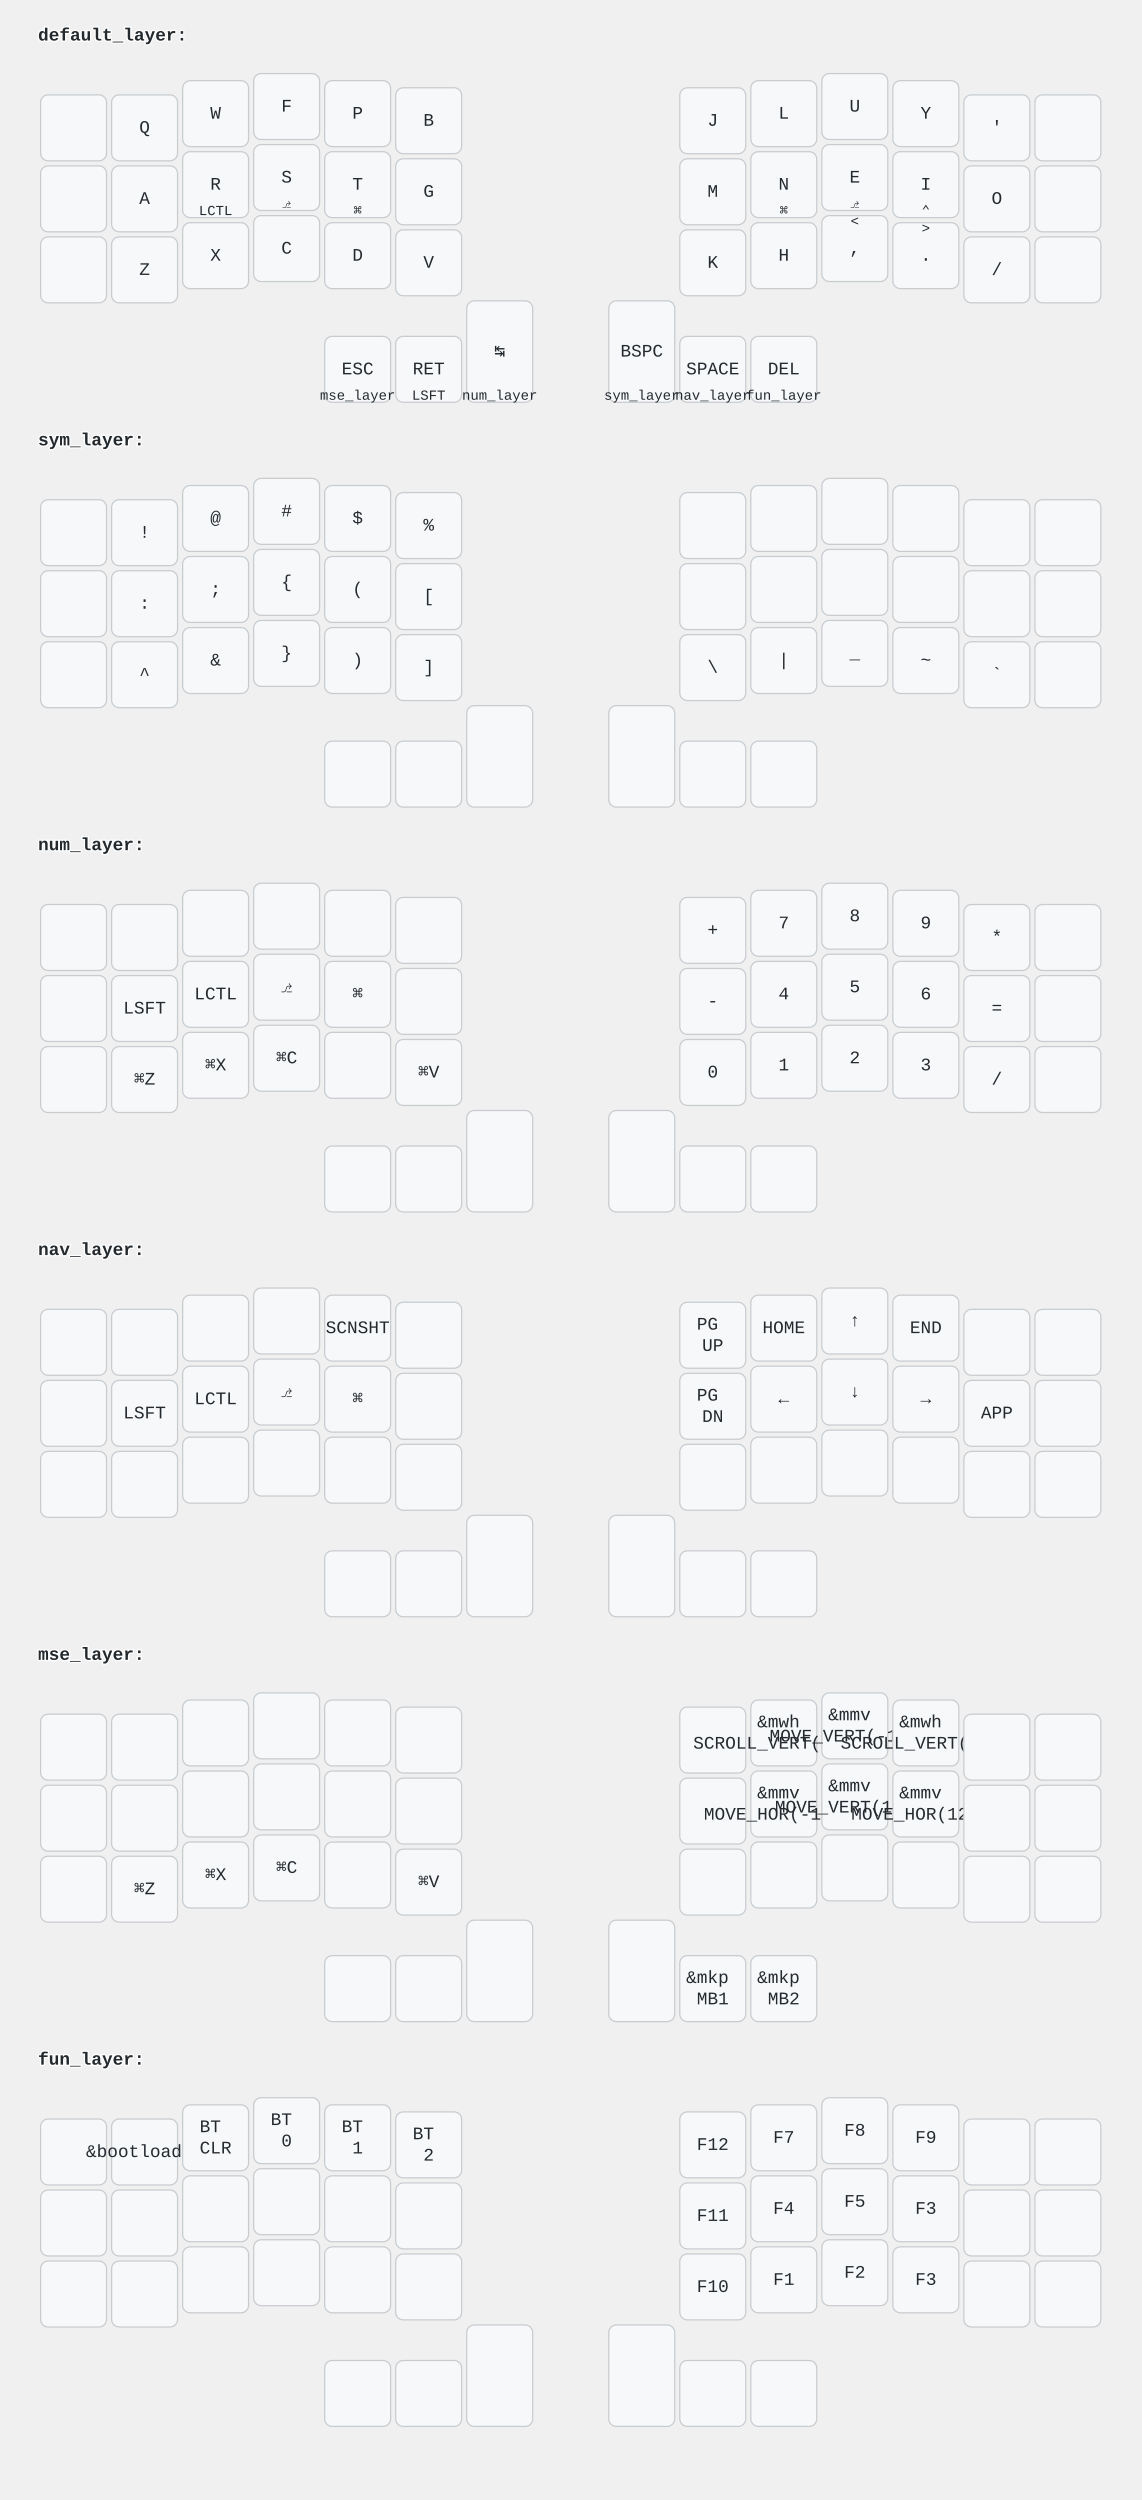
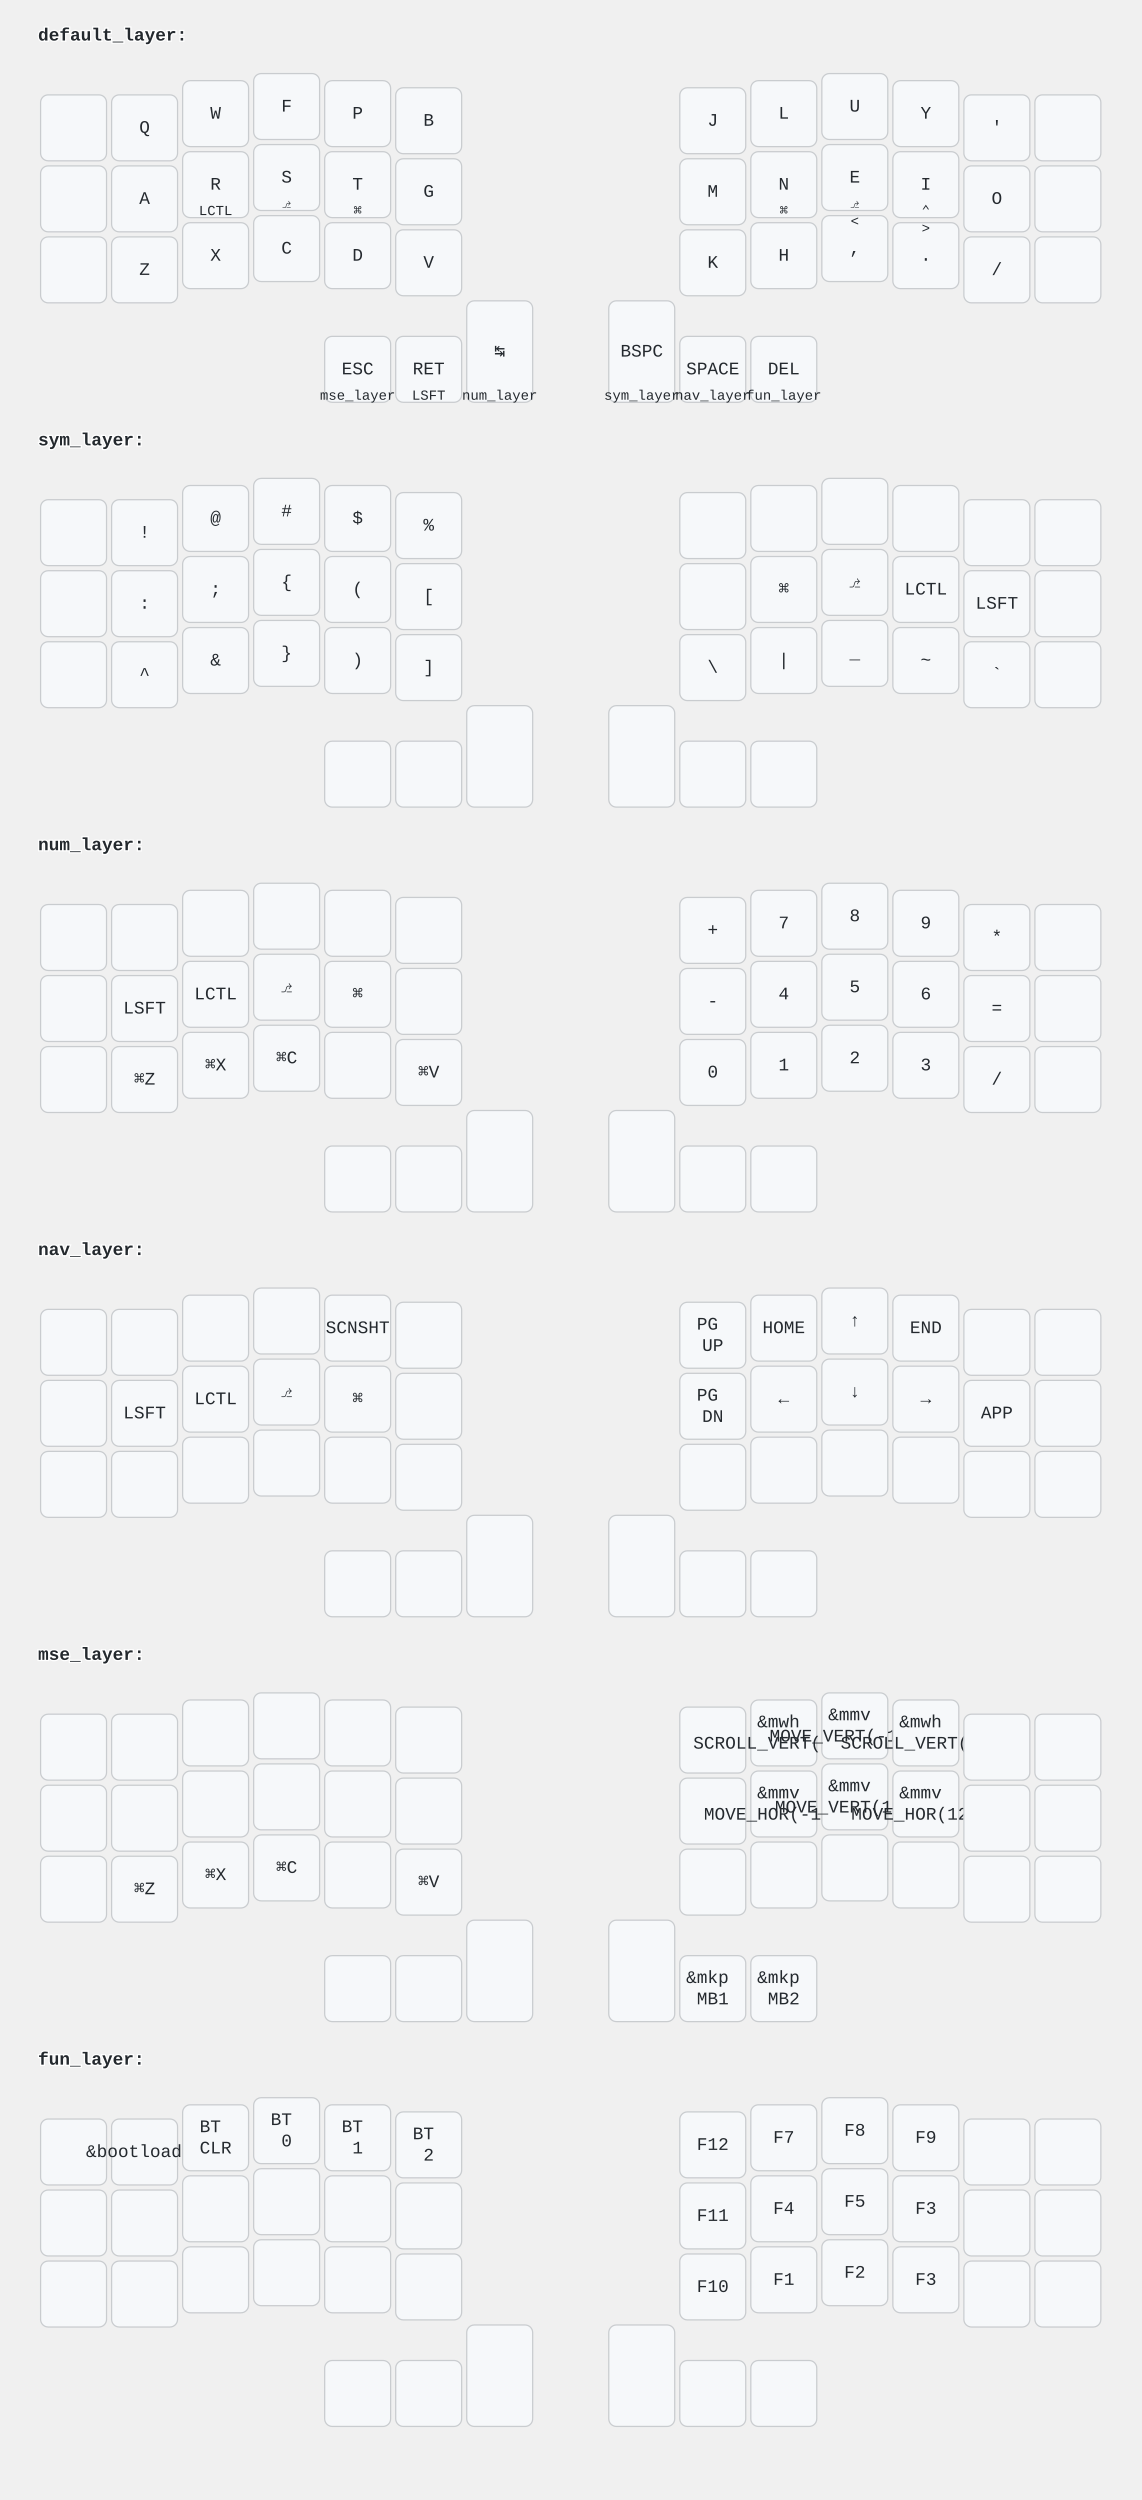
<svg xmlns="http://www.w3.org/2000/svg" width="900.0" height="1971.2" viewBox="0 0 900.0 1971.2">
  <style>/* font and background color specifications */
svg {
    font-family: SFMono-Regular,Consolas,Liberation Mono,Menlo,monospace;
    font-size: 14px;
    font-kerning: normal;
    text-rendering: optimizeLegibility;
    fill: #24292e;
}

/* default key styling */
rect {
    fill: #f6f8fa;
    stroke: #c9cccf;
    stroke-width: 1;
}

/* color accent for combo boxes */
rect.combo {
    fill: #cdf;
}

/* color accent for held keys */
rect.held, rect.combo.held {
    fill: #fdd;
}

/* color accent for ghost (optional) keys */
rect.ghost, rect.combo.ghost {
    fill: #ddd;
}

text {
    text-anchor: middle;
    dominant-baseline: middle;
}

/* styling for layer labels */
text.label {
    font-weight: bold;
    text-anchor: start;
    stroke: white;
    stroke-width: 2;
    paint-order: stroke;
}

/* styling for combo tap, and key hold/shifted label text */
text.combo, text.hold, text.shifted {
    font-size: 11px;
}

text.hold {
    text-anchor: middle;
    dominant-baseline: auto;
}

text.shifted {
    text-anchor: middle;
    dominant-baseline: hanging;
}

/* styling for hold/shifted label text in combo box */
text.combo.hold, text.combo.shifted {
    font-size: 8px;
}

/* styling for combo dendrons */
path {
    stroke-width: 1;
    stroke: gray;
    fill: none;
}
</style>
  <g class="layer-default_layer">
    <text x="30.0" y="28.0" class="label">default_layer:</text>
    <rect rx="6.0" ry="6.0" x="32.0" y="74.8" width="52.0" height="52.0" class="" />
    <rect rx="6.0" ry="6.0" x="88.0" y="74.8" width="52.0" height="52.0" class="" />
    <text x="114.0" y="100.8" class="tap">Q</text>
    <rect rx="6.0" ry="6.0" x="144.0" y="63.6" width="52.0" height="52.0" class="" />
    <text x="170.0" y="89.6" class="tap">W</text>
    <rect rx="6.0" ry="6.0" x="200.0" y="58.0" width="52.0" height="52.0" class="" />
    <text x="226.0" y="84.0" class="tap">F</text>
    <rect rx="6.0" ry="6.0" x="256.0" y="63.6" width="52.0" height="52.0" class="" />
    <text x="282.0" y="89.6" class="tap">P</text>
    <rect rx="6.0" ry="6.0" x="312.0" y="69.2" width="52.0" height="52.0" class="" />
    <text x="338.0" y="95.2" class="tap">B</text>
    <rect rx="6.0" ry="6.0" x="536.0" y="69.2" width="52.0" height="52.0" class="" />
    <text x="562.0" y="95.2" class="tap">J</text>
    <rect rx="6.0" ry="6.0" x="592.0" y="63.6" width="52.0" height="52.0" class="" />
    <text x="618.0" y="89.6" class="tap">L</text>
    <rect rx="6.0" ry="6.0" x="648.0" y="58.0" width="52.0" height="52.0" class="" />
    <text x="674.0" y="84.0" class="tap">U</text>
    <rect rx="6.0" ry="6.0" x="704.0" y="63.6" width="52.0" height="52.0" class="" />
    <text x="730.0" y="89.6" class="tap">Y</text>
    <rect rx="6.0" ry="6.0" x="760.0" y="74.8" width="52.0" height="52.0" class="" />
    <text x="786.0" y="100.8" class="tap">'</text>
    <rect rx="6.0" ry="6.0" x="816.0" y="74.8" width="52.0" height="52.0" class="" />
    <rect rx="6.0" ry="6.0" x="32.0" y="130.8" width="52.0" height="52.0" class="" />
    <rect rx="6.0" ry="6.0" x="88.0" y="130.8" width="52.0" height="52.0" class="" />
    <text x="114.0" y="156.8" class="tap">A</text>
    <rect rx="6.0" ry="6.0" x="144.0" y="119.6" width="52.0" height="52.0" class="" />
    <text x="170.0" y="145.6" class="tap">R</text>
    <text x="170.0" y="169.6" class="hold">LCTL</text>
    <rect rx="6.0" ry="6.0" x="200.0" y="114.0" width="52.0" height="52.0" class="" />
    <text x="226.0" y="140.0" class="tap">S</text>
    <text x="226.0" y="164.0" class="hold">⎇</text>
    <rect rx="6.0" ry="6.0" x="256.0" y="119.6" width="52.0" height="52.0" class="" />
    <text x="282.0" y="145.6" class="tap">T</text>
    <text x="282.0" y="169.6" class="hold">⌘</text>
    <rect rx="6.0" ry="6.0" x="312.0" y="125.2" width="52.0" height="52.0" class="" />
    <text x="338.0" y="151.2" class="tap">G</text>
    <rect rx="6.0" ry="6.0" x="536.0" y="125.2" width="52.0" height="52.0" class="" />
    <text x="562.0" y="151.2" class="tap">M</text>
    <rect rx="6.0" ry="6.0" x="592.0" y="119.6" width="52.0" height="52.0" class="" />
    <text x="618.0" y="145.6" class="tap">N</text>
    <text x="618.0" y="169.6" class="hold">⌘</text>
    <rect rx="6.0" ry="6.0" x="648.0" y="114.0" width="52.0" height="52.0" class="" />
    <text x="674.0" y="140.0" class="tap">E</text>
    <text x="674.0" y="164.0" class="hold">⎇</text>
    <rect rx="6.0" ry="6.0" x="704.0" y="119.6" width="52.0" height="52.0" class="" />
    <text x="730.0" y="145.6" class="tap">I</text>
    <text x="730.0" y="169.6" class="hold">⌃</text>
    <rect rx="6.0" ry="6.0" x="760.0" y="130.8" width="52.0" height="52.0" class="" />
    <text x="786.0" y="156.8" class="tap">O</text>
    <rect rx="6.0" ry="6.0" x="816.0" y="130.8" width="52.0" height="52.0" class="" />
    <rect rx="6.0" ry="6.0" x="32.0" y="186.8" width="52.0" height="52.0" class="" />
    <rect rx="6.0" ry="6.0" x="88.0" y="186.8" width="52.0" height="52.0" class="" />
    <text x="114.0" y="212.8" class="tap">Z</text>
    <rect rx="6.0" ry="6.0" x="144.0" y="175.6" width="52.0" height="52.0" class="" />
    <text x="170.0" y="201.6" class="tap">X</text>
    <rect rx="6.0" ry="6.0" x="200.0" y="170.0" width="52.0" height="52.0" class="" />
    <text x="226.0" y="196.0" class="tap">C</text>
    <rect rx="6.0" ry="6.0" x="256.0" y="175.6" width="52.0" height="52.0" class="" />
    <text x="282.0" y="201.6" class="tap">D</text>
    <rect rx="6.0" ry="6.0" x="312.0" y="181.2" width="52.0" height="52.0" class="" />
    <text x="338.0" y="207.2" class="tap">V</text>
    <rect rx="6.0" ry="6.0" x="536.0" y="181.2" width="52.0" height="52.0" class="" />
    <text x="562.0" y="207.2" class="tap">K</text>
    <rect rx="6.0" ry="6.0" x="592.0" y="175.6" width="52.0" height="52.0" class="" />
    <text x="618.0" y="201.6" class="tap">H</text>
    <rect rx="6.0" ry="6.0" x="648.0" y="170.0" width="52.0" height="52.0" class="" />
    <text x="674.0" y="196.0" class="tap">,</text>
    <text x="674.0" y="172.0" class="shifted">&lt;</text>
    <rect rx="6.0" ry="6.0" x="704.0" y="175.6" width="52.0" height="52.0" class="" />
    <text x="730.0" y="201.6" class="tap">.</text>
    <text x="730.0" y="177.6" class="shifted">&gt;</text>
    <rect rx="6.0" ry="6.0" x="760.0" y="186.8" width="52.0" height="52.0" class="" />
    <text x="786.0" y="212.8" class="tap">/</text>
    <rect rx="6.0" ry="6.0" x="816.0" y="186.8" width="52.0" height="52.0" class="" />
    <rect rx="6.0" ry="6.0" x="256.0" y="265.2" width="52.0" height="52.0" class="" />
    <text x="282.0" y="291.2" class="tap">ESC</text>
    <text x="282.0" y="315.2" class="hold">mse_layer</text>
    <rect rx="6.0" ry="6.0" x="312.0" y="265.2" width="52.0" height="52.0" class="" />
    <text x="338.0" y="291.2" class="tap">RET</text>
    <text x="338.0" y="315.2" class="hold">LSFT</text>
    <rect rx="6.0" ry="6.0" x="368.0" y="237.2" width="52.0" height="80.0" class="" />
    <text x="394.0" y="277.2" class="tap">↹</text>
    <text x="394.0" y="315.2" class="hold">num_layer</text>
    <rect rx="6.0" ry="6.0" x="480.0" y="237.2" width="52.0" height="80.0" class="" />
    <text x="506.0" y="277.2" class="tap">BSPC</text>
    <text x="506.0" y="315.2" class="hold">sym_layer</text>
    <rect rx="6.0" ry="6.0" x="536.0" y="265.2" width="52.0" height="52.0" class="" />
    <text x="562.0" y="291.2" class="tap">SPACE</text>
    <text x="562.0" y="315.2" class="hold">nav_layer</text>
    <rect rx="6.0" ry="6.0" x="592.0" y="265.2" width="52.0" height="52.0" class="" />
    <text x="618.0" y="291.2" class="tap">DEL</text>
    <text x="618.0" y="315.2" class="hold">fun_layer</text>
  </g>
  <g class="layer-sym_layer">
    <text x="30.0" y="347.2" class="label">sym_layer:</text>
    <rect rx="6.0" ry="6.0" x="32.0" y="394" width="52.0" height="52.0" class="" />
    <rect rx="6.0" ry="6.0" x="88.0" y="394" width="52.0" height="52.0" class="" />
    <text x="114.0" y="420" class="tap">!</text>
    <rect rx="6.0" ry="6.0" x="144.0" y="382.8" width="52.0" height="52.0" class="" />
    <text x="170.0" y="408.8" class="tap">@</text>
    <rect rx="6.0" ry="6.0" x="200.0" y="377.2" width="52.0" height="52.0" class="" />
    <text x="226.0" y="403.2" class="tap">#</text>
    <rect rx="6.0" ry="6.0" x="256.0" y="382.8" width="52.0" height="52.0" class="" />
    <text x="282.0" y="408.8" class="tap">$</text>
    <rect rx="6.0" ry="6.0" x="312.0" y="388.4" width="52.0" height="52.0" class="" />
    <text x="338.0" y="414.4" class="tap">%</text>
    <rect rx="6.0" ry="6.0" x="536.0" y="388.4" width="52.0" height="52.0" class="" />
    <rect rx="6.0" ry="6.0" x="592.0" y="382.8" width="52.0" height="52.0" class="" />
    <rect rx="6.0" ry="6.0" x="648.0" y="377.2" width="52.0" height="52.0" class="" />
    <rect rx="6.0" ry="6.0" x="704.0" y="382.8" width="52.0" height="52.0" class="" />
    <rect rx="6.0" ry="6.0" x="760.0" y="394" width="52.0" height="52.0" class="" />
    <rect rx="6.0" ry="6.0" x="816.0" y="394" width="52.0" height="52.0" class="" />
    <rect rx="6.0" ry="6.0" x="32.0" y="450" width="52.0" height="52.0" class="" />
    <rect rx="6.0" ry="6.0" x="88.0" y="450" width="52.0" height="52.0" class="" />
    <text x="114.0" y="476" class="tap">:</text>
    <rect rx="6.0" ry="6.0" x="144.0" y="438.8" width="52.0" height="52.0" class="" />
    <text x="170.0" y="464.8" class="tap">;</text>
    <rect rx="6.0" ry="6.0" x="200.0" y="433.2" width="52.0" height="52.0" class="" />
    <text x="226.0" y="459.2" class="tap">{</text>
    <rect rx="6.0" ry="6.0" x="256.0" y="438.8" width="52.0" height="52.0" class="" />
    <text x="282.0" y="464.8" class="tap">(</text>
    <rect rx="6.0" ry="6.0" x="312.0" y="444.4" width="52.0" height="52.0" class="" />
    <text x="338.0" y="470.4" class="tap">[</text>
    <rect rx="6.0" ry="6.0" x="536.0" y="444.4" width="52.0" height="52.0" class="" />
    <rect rx="6.0" ry="6.0" x="592.0" y="438.8" width="52.0" height="52.0" class="" />
+     <text x="618.0" y="464.8" class="tap">⌘</text>
    <rect rx="6.0" ry="6.0" x="648.0" y="433.2" width="52.0" height="52.0" class="" />
+     <text x="674.0" y="459.2" class="tap">⎇</text>
    <rect rx="6.0" ry="6.0" x="704.0" y="438.8" width="52.0" height="52.0" class="" />
+     <text x="730.0" y="464.8" class="tap">LCTL</text>
    <rect rx="6.0" ry="6.0" x="760.0" y="450" width="52.0" height="52.0" class="" />
+     <text x="786.0" y="476" class="tap">LSFT</text>
    <rect rx="6.0" ry="6.0" x="816.0" y="450" width="52.0" height="52.0" class="" />
    <rect rx="6.0" ry="6.0" x="32.0" y="506.0" width="52.0" height="52.0" class="" />
    <rect rx="6.0" ry="6.0" x="88.0" y="506.0" width="52.0" height="52.0" class="" />
    <text x="114.0" y="532.0" class="tap">^</text>
    <rect rx="6.0" ry="6.0" x="144.0" y="494.8" width="52.0" height="52.0" class="" />
    <text x="170.0" y="520.8" class="tap">&amp;</text>
    <rect rx="6.0" ry="6.0" x="200.0" y="489.2" width="52.0" height="52.0" class="" />
    <text x="226.0" y="515.2" class="tap">}</text>
    <rect rx="6.0" ry="6.0" x="256.0" y="494.8" width="52.0" height="52.0" class="" />
    <text x="282.0" y="520.8" class="tap">)</text>
    <rect rx="6.0" ry="6.0" x="312.0" y="500.4" width="52.0" height="52.0" class="" />
    <text x="338.0" y="526.4" class="tap">]</text>
    <rect rx="6.0" ry="6.0" x="536.0" y="500.4" width="52.0" height="52.0" class="" />
    <text x="562.0" y="526.4" class="tap">\</text>
    <rect rx="6.0" ry="6.0" x="592.0" y="494.8" width="52.0" height="52.0" class="" />
    <text x="618.0" y="520.8" class="tap">|</text>
    <rect rx="6.0" ry="6.0" x="648.0" y="489.2" width="52.0" height="52.0" class="" />
    <text x="674.0" y="515.2" class="tap">_</text>
    <rect rx="6.0" ry="6.0" x="704.0" y="494.8" width="52.0" height="52.0" class="" />
    <text x="730.0" y="520.8" class="tap">~</text>
    <rect rx="6.0" ry="6.0" x="760.0" y="506.0" width="52.0" height="52.0" class="" />
    <text x="786.0" y="532.0" class="tap">`</text>
    <rect rx="6.0" ry="6.0" x="816.0" y="506.0" width="52.0" height="52.0" class="" />
    <rect rx="6.0" ry="6.0" x="256.0" y="584.4" width="52.0" height="52.0" class="" />
    <rect rx="6.0" ry="6.0" x="312.0" y="584.4" width="52.0" height="52.0" class="" />
    <rect rx="6.0" ry="6.0" x="368.0" y="556.4" width="52.0" height="80.0" class="" />
    <rect rx="6.0" ry="6.0" x="480.0" y="556.4" width="52.0" height="80.0" class="" />
    <rect rx="6.0" ry="6.0" x="536.0" y="584.4" width="52.0" height="52.0" class="" />
    <rect rx="6.0" ry="6.0" x="592.0" y="584.4" width="52.0" height="52.0" class="" />
  </g>
  <g class="layer-num_layer">
    <text x="30.0" y="666.4" class="label">num_layer:</text>
    <rect rx="6.0" ry="6.0" x="32.0" y="713.2" width="52.0" height="52.0" class="" />
    <rect rx="6.0" ry="6.0" x="88.0" y="713.2" width="52.0" height="52.0" class="" />
    <rect rx="6.0" ry="6.0" x="144.0" y="702" width="52.0" height="52.0" class="" />
    <rect rx="6.0" ry="6.0" x="200.0" y="696.4" width="52.0" height="52.0" class="" />
    <rect rx="6.0" ry="6.0" x="256.0" y="702" width="52.0" height="52.0" class="" />
    <rect rx="6.0" ry="6.0" x="312.0" y="707.6" width="52.0" height="52.0" class="" />
    <rect rx="6.0" ry="6.0" x="536.0" y="707.6" width="52.0" height="52.0" class="" />
    <text x="562.0" y="733.6" class="tap">+</text>
    <rect rx="6.0" ry="6.0" x="592.0" y="702" width="52.0" height="52.0" class="" />
    <text x="618.0" y="728" class="tap">7</text>
    <rect rx="6.0" ry="6.0" x="648.0" y="696.4" width="52.0" height="52.0" class="" />
    <text x="674.0" y="722.4" class="tap">8</text>
    <rect rx="6.0" ry="6.0" x="704.0" y="702" width="52.0" height="52.0" class="" />
    <text x="730.0" y="728" class="tap">9</text>
    <rect rx="6.0" ry="6.0" x="760.0" y="713.2" width="52.0" height="52.0" class="" />
    <text x="786.0" y="739.2" class="tap">*</text>
    <rect rx="6.0" ry="6.0" x="816.0" y="713.2" width="52.0" height="52.0" class="" />
    <rect rx="6.0" ry="6.0" x="32.0" y="769.2" width="52.0" height="52.0" class="" />
    <rect rx="6.0" ry="6.0" x="88.0" y="769.2" width="52.0" height="52.0" class="" />
    <text x="114.0" y="795.2" class="tap">LSFT</text>
    <rect rx="6.0" ry="6.0" x="144.0" y="758" width="52.0" height="52.0" class="" />
    <text x="170.0" y="784" class="tap">LCTL</text>
    <rect rx="6.0" ry="6.0" x="200.0" y="752.4" width="52.0" height="52.0" class="" />
    <text x="226.0" y="778.4" class="tap">⎇</text>
    <rect rx="6.0" ry="6.0" x="256.0" y="758" width="52.0" height="52.0" class="" />
    <text x="282.0" y="784" class="tap">⌘</text>
    <rect rx="6.0" ry="6.0" x="312.0" y="763.6" width="52.0" height="52.0" class="" />
    <rect rx="6.0" ry="6.0" x="536.0" y="763.6" width="52.0" height="52.0" class="" />
    <text x="562.0" y="789.6" class="tap">-</text>
    <rect rx="6.0" ry="6.0" x="592.0" y="758" width="52.0" height="52.0" class="" />
    <text x="618.0" y="784" class="tap">4</text>
    <rect rx="6.0" ry="6.0" x="648.0" y="752.4" width="52.0" height="52.0" class="" />
    <text x="674.0" y="778.4" class="tap">5</text>
    <rect rx="6.0" ry="6.0" x="704.0" y="758" width="52.0" height="52.0" class="" />
    <text x="730.0" y="784" class="tap">6</text>
    <rect rx="6.0" ry="6.0" x="760.0" y="769.2" width="52.0" height="52.0" class="" />
    <text x="786.0" y="795.2" class="tap">=</text>
    <rect rx="6.0" ry="6.0" x="816.0" y="769.2" width="52.0" height="52.0" class="" />
    <rect rx="6.0" ry="6.0" x="32.0" y="825.2" width="52.0" height="52.0" class="" />
    <rect rx="6.0" ry="6.0" x="88.0" y="825.2" width="52.0" height="52.0" class="" />
    <text x="114.0" y="851.2" class="tap">⌘Z</text>
    <rect rx="6.0" ry="6.0" x="144.0" y="814" width="52.0" height="52.0" class="" />
    <text x="170.0" y="840" class="tap">⌘X</text>
    <rect rx="6.0" ry="6.0" x="200.0" y="808.4" width="52.0" height="52.0" class="" />
    <text x="226.0" y="834.4" class="tap">⌘C</text>
    <rect rx="6.0" ry="6.0" x="256.0" y="814" width="52.0" height="52.0" class="" />
    <rect rx="6.0" ry="6.0" x="312.0" y="819.6" width="52.0" height="52.0" class="" />
    <text x="338.0" y="845.6" class="tap">⌘V</text>
    <rect rx="6.0" ry="6.0" x="536.0" y="819.6" width="52.0" height="52.0" class="" />
    <text x="562.0" y="845.6" class="tap">0</text>
    <rect rx="6.0" ry="6.0" x="592.0" y="814" width="52.0" height="52.0" class="" />
    <text x="618.0" y="840" class="tap">1</text>
    <rect rx="6.0" ry="6.0" x="648.0" y="808.4" width="52.0" height="52.0" class="" />
    <text x="674.0" y="834.4" class="tap">2</text>
    <rect rx="6.0" ry="6.0" x="704.0" y="814" width="52.0" height="52.0" class="" />
    <text x="730.0" y="840" class="tap">3</text>
    <rect rx="6.0" ry="6.0" x="760.0" y="825.2" width="52.0" height="52.0" class="" />
    <text x="786.0" y="851.2" class="tap">/</text>
    <rect rx="6.0" ry="6.0" x="816.0" y="825.2" width="52.0" height="52.0" class="" />
    <rect rx="6.0" ry="6.0" x="256.0" y="903.6" width="52.0" height="52.0" class="" />
    <rect rx="6.0" ry="6.0" x="312.0" y="903.6" width="52.0" height="52.0" class="" />
    <rect rx="6.0" ry="6.0" x="368.0" y="875.6" width="52.0" height="80.0" class="" />
    <rect rx="6.0" ry="6.0" x="480.0" y="875.6" width="52.0" height="80.0" class="" />
    <rect rx="6.0" ry="6.0" x="536.0" y="903.6" width="52.0" height="52.0" class="" />
    <rect rx="6.0" ry="6.0" x="592.0" y="903.6" width="52.0" height="52.0" class="" />
  </g>
  <g class="layer-nav_layer">
    <text x="30.0" y="985.6" class="label">nav_layer:</text>
    <rect rx="6.0" ry="6.0" x="32.0" y="1032.4" width="52.0" height="52.0" class="" />
    <rect rx="6.0" ry="6.0" x="88.0" y="1032.4" width="52.0" height="52.0" class="" />
    <rect rx="6.0" ry="6.0" x="144.0" y="1021.2" width="52.0" height="52.0" class="" />
    <rect rx="6.0" ry="6.0" x="200.0" y="1015.6" width="52.0" height="52.0" class="" />
    <rect rx="6.0" ry="6.0" x="256.0" y="1021.2" width="52.0" height="52.0" class="" />
    <text x="282.0" y="1047.2" class="tap">SCNSHT</text>
    <rect rx="6.0" ry="6.0" x="312.0" y="1026.8" width="52.0" height="52.0" class="" />
    <rect rx="6.0" ry="6.0" x="536.0" y="1026.8" width="52.0" height="52.0" class="" />
    <text x="562.0" y="1052.8" class="tap">
      <tspan x="562.0" dy="-0.6em">PG</tspan>
      <tspan x="562.0" dy="1.2em">UP</tspan>
    </text>
    <rect rx="6.0" ry="6.0" x="592.0" y="1021.2" width="52.0" height="52.0" class="" />
    <text x="618.0" y="1047.2" class="tap">HOME</text>
    <rect rx="6.0" ry="6.0" x="648.0" y="1015.6" width="52.0" height="52.0" class="" />
    <text x="674.0" y="1041.6" class="tap">↑</text>
    <rect rx="6.0" ry="6.0" x="704.0" y="1021.2" width="52.0" height="52.0" class="" />
    <text x="730.0" y="1047.2" class="tap">END</text>
    <rect rx="6.0" ry="6.0" x="760.0" y="1032.4" width="52.0" height="52.0" class="" />
    <rect rx="6.0" ry="6.0" x="816.0" y="1032.4" width="52.0" height="52.0" class="" />
    <rect rx="6.0" ry="6.0" x="32.0" y="1088.4" width="52.0" height="52.0" class="" />
    <rect rx="6.0" ry="6.0" x="88.0" y="1088.4" width="52.0" height="52.0" class="" />
    <text x="114.0" y="1114.4" class="tap">LSFT</text>
    <rect rx="6.0" ry="6.0" x="144.0" y="1077.2" width="52.0" height="52.0" class="" />
    <text x="170.0" y="1103.2" class="tap">LCTL</text>
    <rect rx="6.0" ry="6.0" x="200.0" y="1071.6" width="52.0" height="52.0" class="" />
    <text x="226.0" y="1097.6" class="tap">⎇</text>
    <rect rx="6.0" ry="6.0" x="256.0" y="1077.2" width="52.0" height="52.0" class="" />
    <text x="282.0" y="1103.2" class="tap">⌘</text>
    <rect rx="6.0" ry="6.0" x="312.0" y="1082.8" width="52.0" height="52.0" class="" />
    <rect rx="6.0" ry="6.0" x="536.0" y="1082.8" width="52.0" height="52.0" class="" />
    <text x="562.0" y="1108.8" class="tap">
      <tspan x="562.0" dy="-0.6em">PG</tspan>
      <tspan x="562.0" dy="1.2em">DN</tspan>
    </text>
    <rect rx="6.0" ry="6.0" x="592.0" y="1077.2" width="52.0" height="52.0" class="" />
    <text x="618.0" y="1103.2" class="tap">←</text>
    <rect rx="6.0" ry="6.0" x="648.0" y="1071.6" width="52.0" height="52.0" class="" />
    <text x="674.0" y="1097.6" class="tap">↓</text>
    <rect rx="6.0" ry="6.0" x="704.0" y="1077.2" width="52.0" height="52.0" class="" />
    <text x="730.0" y="1103.2" class="tap">→</text>
    <rect rx="6.0" ry="6.0" x="760.0" y="1088.4" width="52.0" height="52.0" class="" />
    <text x="786.0" y="1114.4" class="tap">APP</text>
    <rect rx="6.0" ry="6.0" x="816.0" y="1088.4" width="52.0" height="52.0" class="" />
    <rect rx="6.0" ry="6.0" x="32.0" y="1144.4" width="52.0" height="52.0" class="" />
    <rect rx="6.0" ry="6.0" x="88.0" y="1144.4" width="52.0" height="52.0" class="" />
    <rect rx="6.0" ry="6.0" x="144.0" y="1133.2" width="52.0" height="52.0" class="" />
    <rect rx="6.0" ry="6.0" x="200.0" y="1127.6" width="52.0" height="52.0" class="" />
    <rect rx="6.0" ry="6.0" x="256.0" y="1133.2" width="52.0" height="52.0" class="" />
    <rect rx="6.0" ry="6.0" x="312.0" y="1138.8" width="52.0" height="52.0" class="" />
    <rect rx="6.0" ry="6.0" x="536.0" y="1138.8" width="52.0" height="52.0" class="" />
    <rect rx="6.0" ry="6.0" x="592.0" y="1133.2" width="52.0" height="52.0" class="" />
    <rect rx="6.0" ry="6.0" x="648.0" y="1127.6" width="52.0" height="52.0" class="" />
    <rect rx="6.0" ry="6.0" x="704.0" y="1133.2" width="52.0" height="52.0" class="" />
    <rect rx="6.0" ry="6.0" x="760.0" y="1144.4" width="52.0" height="52.0" class="" />
    <rect rx="6.0" ry="6.0" x="816.0" y="1144.4" width="52.0" height="52.0" class="" />
    <rect rx="6.0" ry="6.0" x="256.0" y="1222.8" width="52.0" height="52.0" class="" />
    <rect rx="6.0" ry="6.0" x="312.0" y="1222.8" width="52.0" height="52.0" class="" />
    <rect rx="6.0" ry="6.0" x="368.0" y="1194.8" width="52.0" height="80.0" class="" />
    <rect rx="6.0" ry="6.0" x="480.0" y="1194.8" width="52.0" height="80.0" class="" />
    <rect rx="6.0" ry="6.0" x="536.0" y="1222.8" width="52.0" height="52.0" class="" />
    <rect rx="6.0" ry="6.0" x="592.0" y="1222.8" width="52.0" height="52.0" class="" />
  </g>
  <g class="layer-mse_layer">
    <text x="30.0" y="1304.8" class="label">mse_layer:</text>
    <rect rx="6.0" ry="6.0" x="32.0" y="1351.6" width="52.0" height="52.0" class="" />
    <rect rx="6.0" ry="6.0" x="88.0" y="1351.6" width="52.0" height="52.0" class="" />
    <rect rx="6.0" ry="6.0" x="144.0" y="1340.4" width="52.0" height="52.0" class="" />
    <rect rx="6.0" ry="6.0" x="200.0" y="1334.8" width="52.0" height="52.0" class="" />
    <rect rx="6.0" ry="6.0" x="256.0" y="1340.4" width="52.0" height="52.0" class="" />
    <rect rx="6.0" ry="6.0" x="312.0" y="1346" width="52.0" height="52.0" class="" />
    <rect rx="6.0" ry="6.0" x="536.0" y="1346" width="52.0" height="52.0" class="" />
    <rect rx="6.0" ry="6.0" x="592.0" y="1340.4" width="52.0" height="52.0" class="" />
    <text x="618.0" y="1366.4" class="tap">
      <tspan x="618.0" dy="-0.6em">&amp;mwh</tspan>
      <tspan x="618.0" dy="1.2em">SCROLL_VERT(-100)</tspan>
    </text>
    <rect rx="6.0" ry="6.0" x="648.0" y="1334.8" width="52.0" height="52.0" class="" />
    <text x="674.0" y="1360.8" class="tap">
      <tspan x="674.0" dy="-0.6em">&amp;mmv</tspan>
      <tspan x="674.0" dy="1.2em">MOVE_VERT(-1250)</tspan>
    </text>
    <rect rx="6.0" ry="6.0" x="704.0" y="1340.4" width="52.0" height="52.0" class="" />
    <text x="730.0" y="1366.4" class="tap">
      <tspan x="730.0" dy="-0.6em">&amp;mwh</tspan>
      <tspan x="730.0" dy="1.2em">SCROLL_VERT(100)</tspan>
    </text>
    <rect rx="6.0" ry="6.0" x="760.0" y="1351.6" width="52.0" height="52.0" class="" />
    <rect rx="6.0" ry="6.0" x="816.0" y="1351.6" width="52.0" height="52.0" class="" />
    <rect rx="6.0" ry="6.0" x="32.0" y="1407.6" width="52.0" height="52.0" class="" />
    <rect rx="6.0" ry="6.0" x="88.0" y="1407.6" width="52.0" height="52.0" class="" />
    <rect rx="6.0" ry="6.0" x="144.0" y="1396.4" width="52.0" height="52.0" class="" />
    <rect rx="6.0" ry="6.0" x="200.0" y="1390.8" width="52.0" height="52.0" class="" />
    <rect rx="6.0" ry="6.0" x="256.0" y="1396.4" width="52.0" height="52.0" class="" />
    <rect rx="6.0" ry="6.0" x="312.0" y="1402" width="52.0" height="52.0" class="" />
    <rect rx="6.0" ry="6.0" x="536.0" y="1402" width="52.0" height="52.0" class="" />
    <rect rx="6.0" ry="6.0" x="592.0" y="1396.4" width="52.0" height="52.0" class="" />
    <text x="618.0" y="1422.4" class="tap">
      <tspan x="618.0" dy="-0.6em">&amp;mmv</tspan>
      <tspan x="618.0" dy="1.2em">MOVE_HOR(-1250)</tspan>
    </text>
    <rect rx="6.0" ry="6.0" x="648.0" y="1390.8" width="52.0" height="52.0" class="" />
    <text x="674.0" y="1416.8" class="tap">
      <tspan x="674.0" dy="-0.6em">&amp;mmv</tspan>
      <tspan x="674.0" dy="1.2em">MOVE_VERT(1250)</tspan>
    </text>
    <rect rx="6.0" ry="6.0" x="704.0" y="1396.4" width="52.0" height="52.0" class="" />
    <text x="730.0" y="1422.4" class="tap">
      <tspan x="730.0" dy="-0.6em">&amp;mmv</tspan>
      <tspan x="730.0" dy="1.2em">MOVE_HOR(1250)</tspan>
    </text>
    <rect rx="6.0" ry="6.0" x="760.0" y="1407.6" width="52.0" height="52.0" class="" />
    <rect rx="6.0" ry="6.0" x="816.0" y="1407.6" width="52.0" height="52.0" class="" />
    <rect rx="6.0" ry="6.0" x="32.0" y="1463.6" width="52.0" height="52.0" class="" />
    <rect rx="6.0" ry="6.0" x="88.0" y="1463.6" width="52.0" height="52.0" class="" />
    <text x="114.0" y="1489.6" class="tap">⌘Z</text>
    <rect rx="6.0" ry="6.0" x="144.0" y="1452.4" width="52.0" height="52.0" class="" />
    <text x="170.0" y="1478.4" class="tap">⌘X</text>
    <rect rx="6.0" ry="6.0" x="200.0" y="1446.8" width="52.0" height="52.0" class="" />
    <text x="226.0" y="1472.8" class="tap">⌘C</text>
    <rect rx="6.0" ry="6.0" x="256.0" y="1452.4" width="52.0" height="52.0" class="" />
    <rect rx="6.0" ry="6.0" x="312.0" y="1458" width="52.0" height="52.0" class="" />
    <text x="338.0" y="1484" class="tap">⌘V</text>
    <rect rx="6.0" ry="6.0" x="536.0" y="1458" width="52.0" height="52.0" class="" />
    <rect rx="6.0" ry="6.0" x="592.0" y="1452.4" width="52.0" height="52.0" class="" />
    <rect rx="6.0" ry="6.0" x="648.0" y="1446.8" width="52.0" height="52.0" class="" />
    <rect rx="6.0" ry="6.0" x="704.0" y="1452.4" width="52.0" height="52.0" class="" />
    <rect rx="6.0" ry="6.0" x="760.0" y="1463.6" width="52.0" height="52.0" class="" />
    <rect rx="6.0" ry="6.0" x="816.0" y="1463.6" width="52.0" height="52.0" class="" />
    <rect rx="6.0" ry="6.0" x="256.0" y="1542" width="52.0" height="52.0" class="" />
    <rect rx="6.0" ry="6.0" x="312.0" y="1542" width="52.0" height="52.0" class="" />
    <rect rx="6.0" ry="6.0" x="368.0" y="1514" width="52.0" height="80.0" class="" />
    <rect rx="6.0" ry="6.0" x="480.0" y="1514" width="52.0" height="80.0" class="" />
    <rect rx="6.0" ry="6.0" x="536.0" y="1542" width="52.0" height="52.0" class="" />
    <text x="562.0" y="1568" class="tap">
      <tspan x="562.0" dy="-0.6em">&amp;mkp</tspan>
      <tspan x="562.0" dy="1.2em">MB1</tspan>
    </text>
    <rect rx="6.0" ry="6.0" x="592.0" y="1542" width="52.0" height="52.0" class="" />
    <text x="618.0" y="1568" class="tap">
      <tspan x="618.0" dy="-0.6em">&amp;mkp</tspan>
      <tspan x="618.0" dy="1.2em">MB2</tspan>
    </text>
  </g>
  <g class="layer-fun_layer">
    <text x="30.0" y="1624" class="label">fun_layer:</text>
    <rect rx="6.0" ry="6.0" x="32.0" y="1670.8" width="52.0" height="52.0" class="" />
    <rect rx="6.0" ry="6.0" x="88.0" y="1670.8" width="52.0" height="52.0" class="" />
    <text x="114.0" y="1696.8" class="tap">&amp;bootloader</text>
    <rect rx="6.0" ry="6.0" x="144.0" y="1659.6" width="52.0" height="52.0" class="" />
    <text x="170.0" y="1685.6" class="tap">
      <tspan x="170.0" dy="-0.6em">BT</tspan>
      <tspan x="170.0" dy="1.2em">CLR</tspan>
    </text>
    <rect rx="6.0" ry="6.0" x="200.0" y="1654" width="52.0" height="52.0" class="" />
    <text x="226.0" y="1680" class="tap">
      <tspan x="226.0" dy="-0.6em">BT</tspan>
      <tspan x="226.0" dy="1.2em">0</tspan>
    </text>
    <rect rx="6.0" ry="6.0" x="256.0" y="1659.6" width="52.0" height="52.0" class="" />
    <text x="282.0" y="1685.6" class="tap">
      <tspan x="282.0" dy="-0.6em">BT</tspan>
      <tspan x="282.0" dy="1.2em">1</tspan>
    </text>
    <rect rx="6.0" ry="6.0" x="312.0" y="1665.2" width="52.0" height="52.0" class="" />
    <text x="338.0" y="1691.2" class="tap">
      <tspan x="338.0" dy="-0.6em">BT</tspan>
      <tspan x="338.0" dy="1.2em">2</tspan>
    </text>
    <rect rx="6.0" ry="6.0" x="536.0" y="1665.2" width="52.0" height="52.0" class="" />
    <text x="562.0" y="1691.2" class="tap">F12</text>
    <rect rx="6.0" ry="6.0" x="592.0" y="1659.6" width="52.0" height="52.0" class="" />
    <text x="618.0" y="1685.6" class="tap">F7</text>
    <rect rx="6.0" ry="6.0" x="648.0" y="1654" width="52.0" height="52.0" class="" />
    <text x="674.0" y="1680" class="tap">F8</text>
    <rect rx="6.0" ry="6.0" x="704.0" y="1659.6" width="52.0" height="52.0" class="" />
    <text x="730.0" y="1685.6" class="tap">F9</text>
    <rect rx="6.0" ry="6.0" x="760.0" y="1670.8" width="52.0" height="52.0" class="" />
    <rect rx="6.0" ry="6.0" x="816.0" y="1670.8" width="52.0" height="52.0" class="" />
    <rect rx="6.0" ry="6.0" x="32.0" y="1726.8" width="52.0" height="52.0" class="" />
    <rect rx="6.0" ry="6.0" x="88.0" y="1726.8" width="52.0" height="52.0" class="" />
    <rect rx="6.0" ry="6.0" x="144.0" y="1715.6" width="52.0" height="52.0" class="" />
    <rect rx="6.0" ry="6.0" x="200.0" y="1710" width="52.0" height="52.0" class="" />
    <rect rx="6.0" ry="6.0" x="256.0" y="1715.6" width="52.0" height="52.0" class="" />
    <rect rx="6.0" ry="6.0" x="312.0" y="1721.2" width="52.0" height="52.0" class="" />
    <rect rx="6.0" ry="6.0" x="536.0" y="1721.2" width="52.0" height="52.0" class="" />
    <text x="562.0" y="1747.2" class="tap">F11</text>
    <rect rx="6.0" ry="6.0" x="592.0" y="1715.6" width="52.0" height="52.0" class="" />
    <text x="618.0" y="1741.6" class="tap">F4</text>
    <rect rx="6.0" ry="6.0" x="648.0" y="1710" width="52.0" height="52.0" class="" />
    <text x="674.0" y="1736" class="tap">F5</text>
    <rect rx="6.0" ry="6.0" x="704.0" y="1715.6" width="52.0" height="52.0" class="" />
    <text x="730.0" y="1741.6" class="tap">F3</text>
    <rect rx="6.0" ry="6.0" x="760.0" y="1726.8" width="52.0" height="52.0" class="" />
    <rect rx="6.0" ry="6.0" x="816.0" y="1726.8" width="52.0" height="52.0" class="" />
    <rect rx="6.0" ry="6.0" x="32.0" y="1782.8" width="52.0" height="52.0" class="" />
    <rect rx="6.0" ry="6.0" x="88.0" y="1782.8" width="52.0" height="52.0" class="" />
    <rect rx="6.0" ry="6.0" x="144.0" y="1771.6" width="52.0" height="52.0" class="" />
    <rect rx="6.0" ry="6.0" x="200.0" y="1766" width="52.0" height="52.0" class="" />
    <rect rx="6.0" ry="6.0" x="256.0" y="1771.6" width="52.0" height="52.0" class="" />
    <rect rx="6.0" ry="6.0" x="312.0" y="1777.2" width="52.0" height="52.0" class="" />
    <rect rx="6.0" ry="6.0" x="536.0" y="1777.2" width="52.0" height="52.0" class="" />
    <text x="562.0" y="1803.2" class="tap">F10</text>
    <rect rx="6.0" ry="6.0" x="592.0" y="1771.6" width="52.0" height="52.0" class="" />
    <text x="618.0" y="1797.6" class="tap">F1</text>
    <rect rx="6.0" ry="6.0" x="648.0" y="1766" width="52.0" height="52.0" class="" />
    <text x="674.0" y="1792" class="tap">F2</text>
    <rect rx="6.0" ry="6.0" x="704.0" y="1771.6" width="52.0" height="52.0" class="" />
    <text x="730.0" y="1797.6" class="tap">F3</text>
    <rect rx="6.0" ry="6.0" x="760.0" y="1782.8" width="52.0" height="52.0" class="" />
    <rect rx="6.0" ry="6.0" x="816.0" y="1782.8" width="52.0" height="52.0" class="" />
    <rect rx="6.0" ry="6.0" x="256.0" y="1861.2" width="52.0" height="52.0" class="" />
    <rect rx="6.0" ry="6.0" x="312.0" y="1861.2" width="52.0" height="52.0" class="" />
    <rect rx="6.0" ry="6.0" x="368.0" y="1833.2" width="52.0" height="80.0" class="" />
    <rect rx="6.0" ry="6.0" x="480.0" y="1833.2" width="52.0" height="80.0" class="" />
    <rect rx="6.0" ry="6.0" x="536.0" y="1861.2" width="52.0" height="52.0" class="" />
    <rect rx="6.0" ry="6.0" x="592.0" y="1861.2" width="52.0" height="52.0" class="" />
  </g>
</svg>
